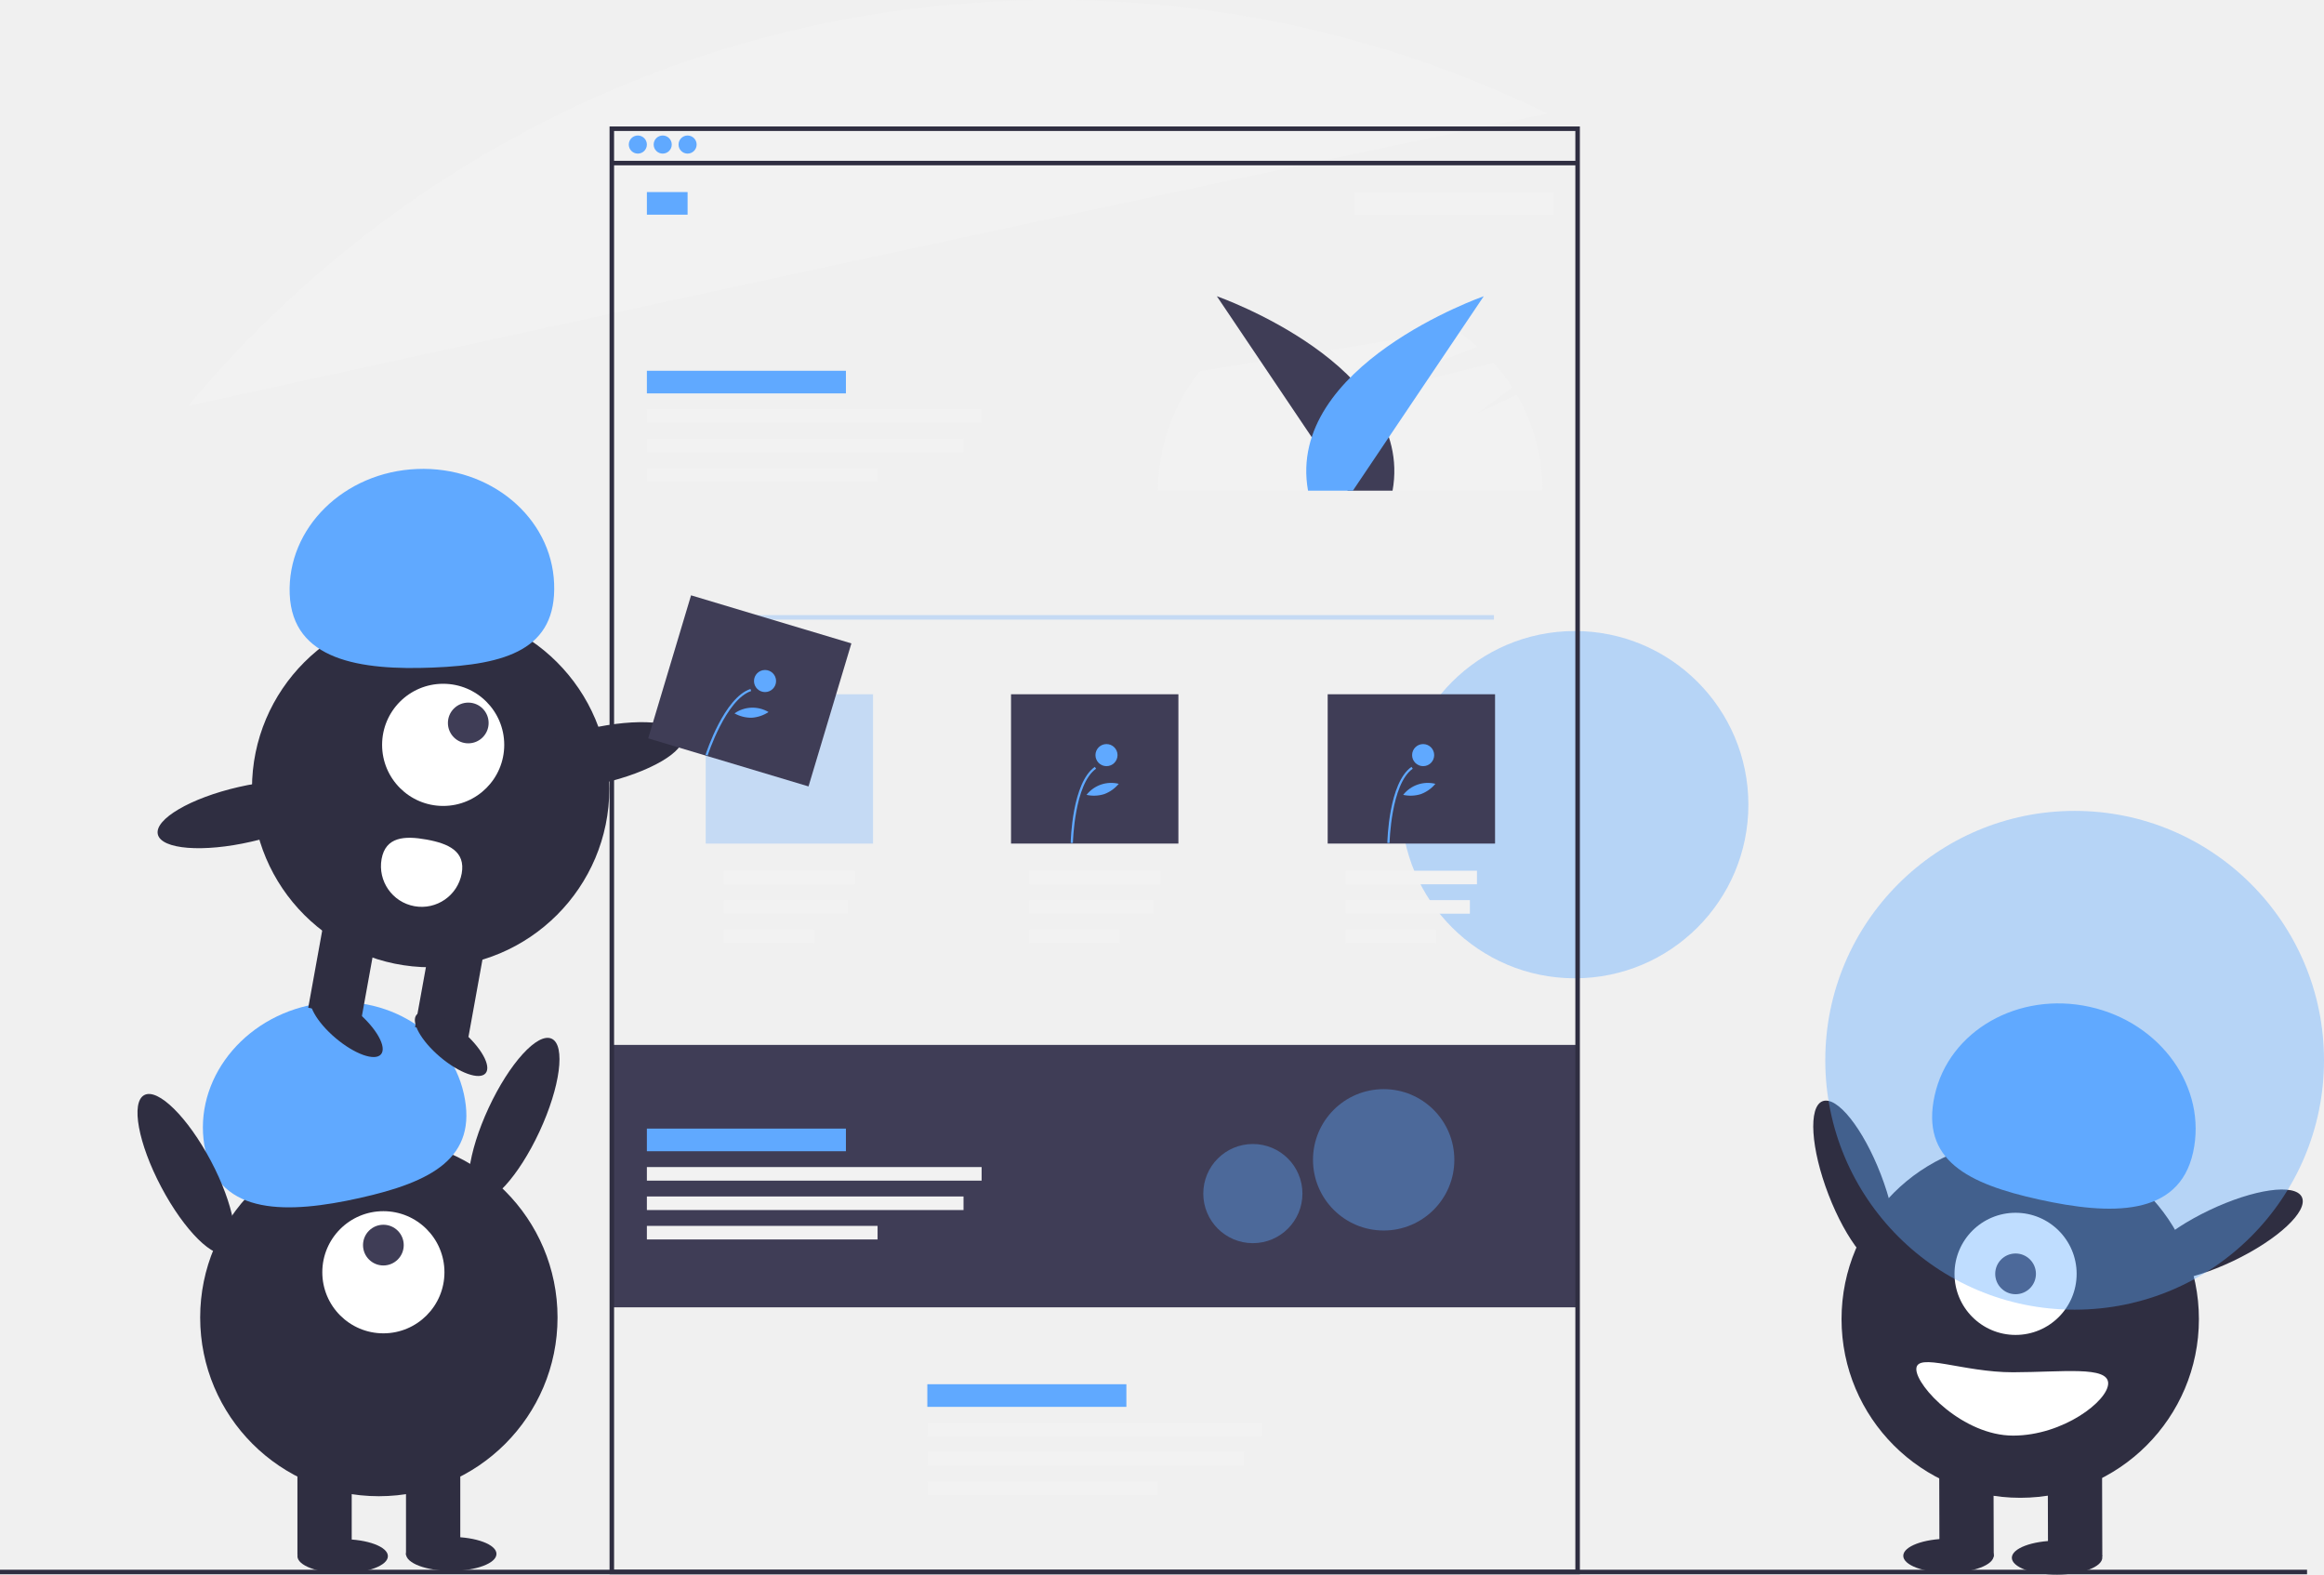
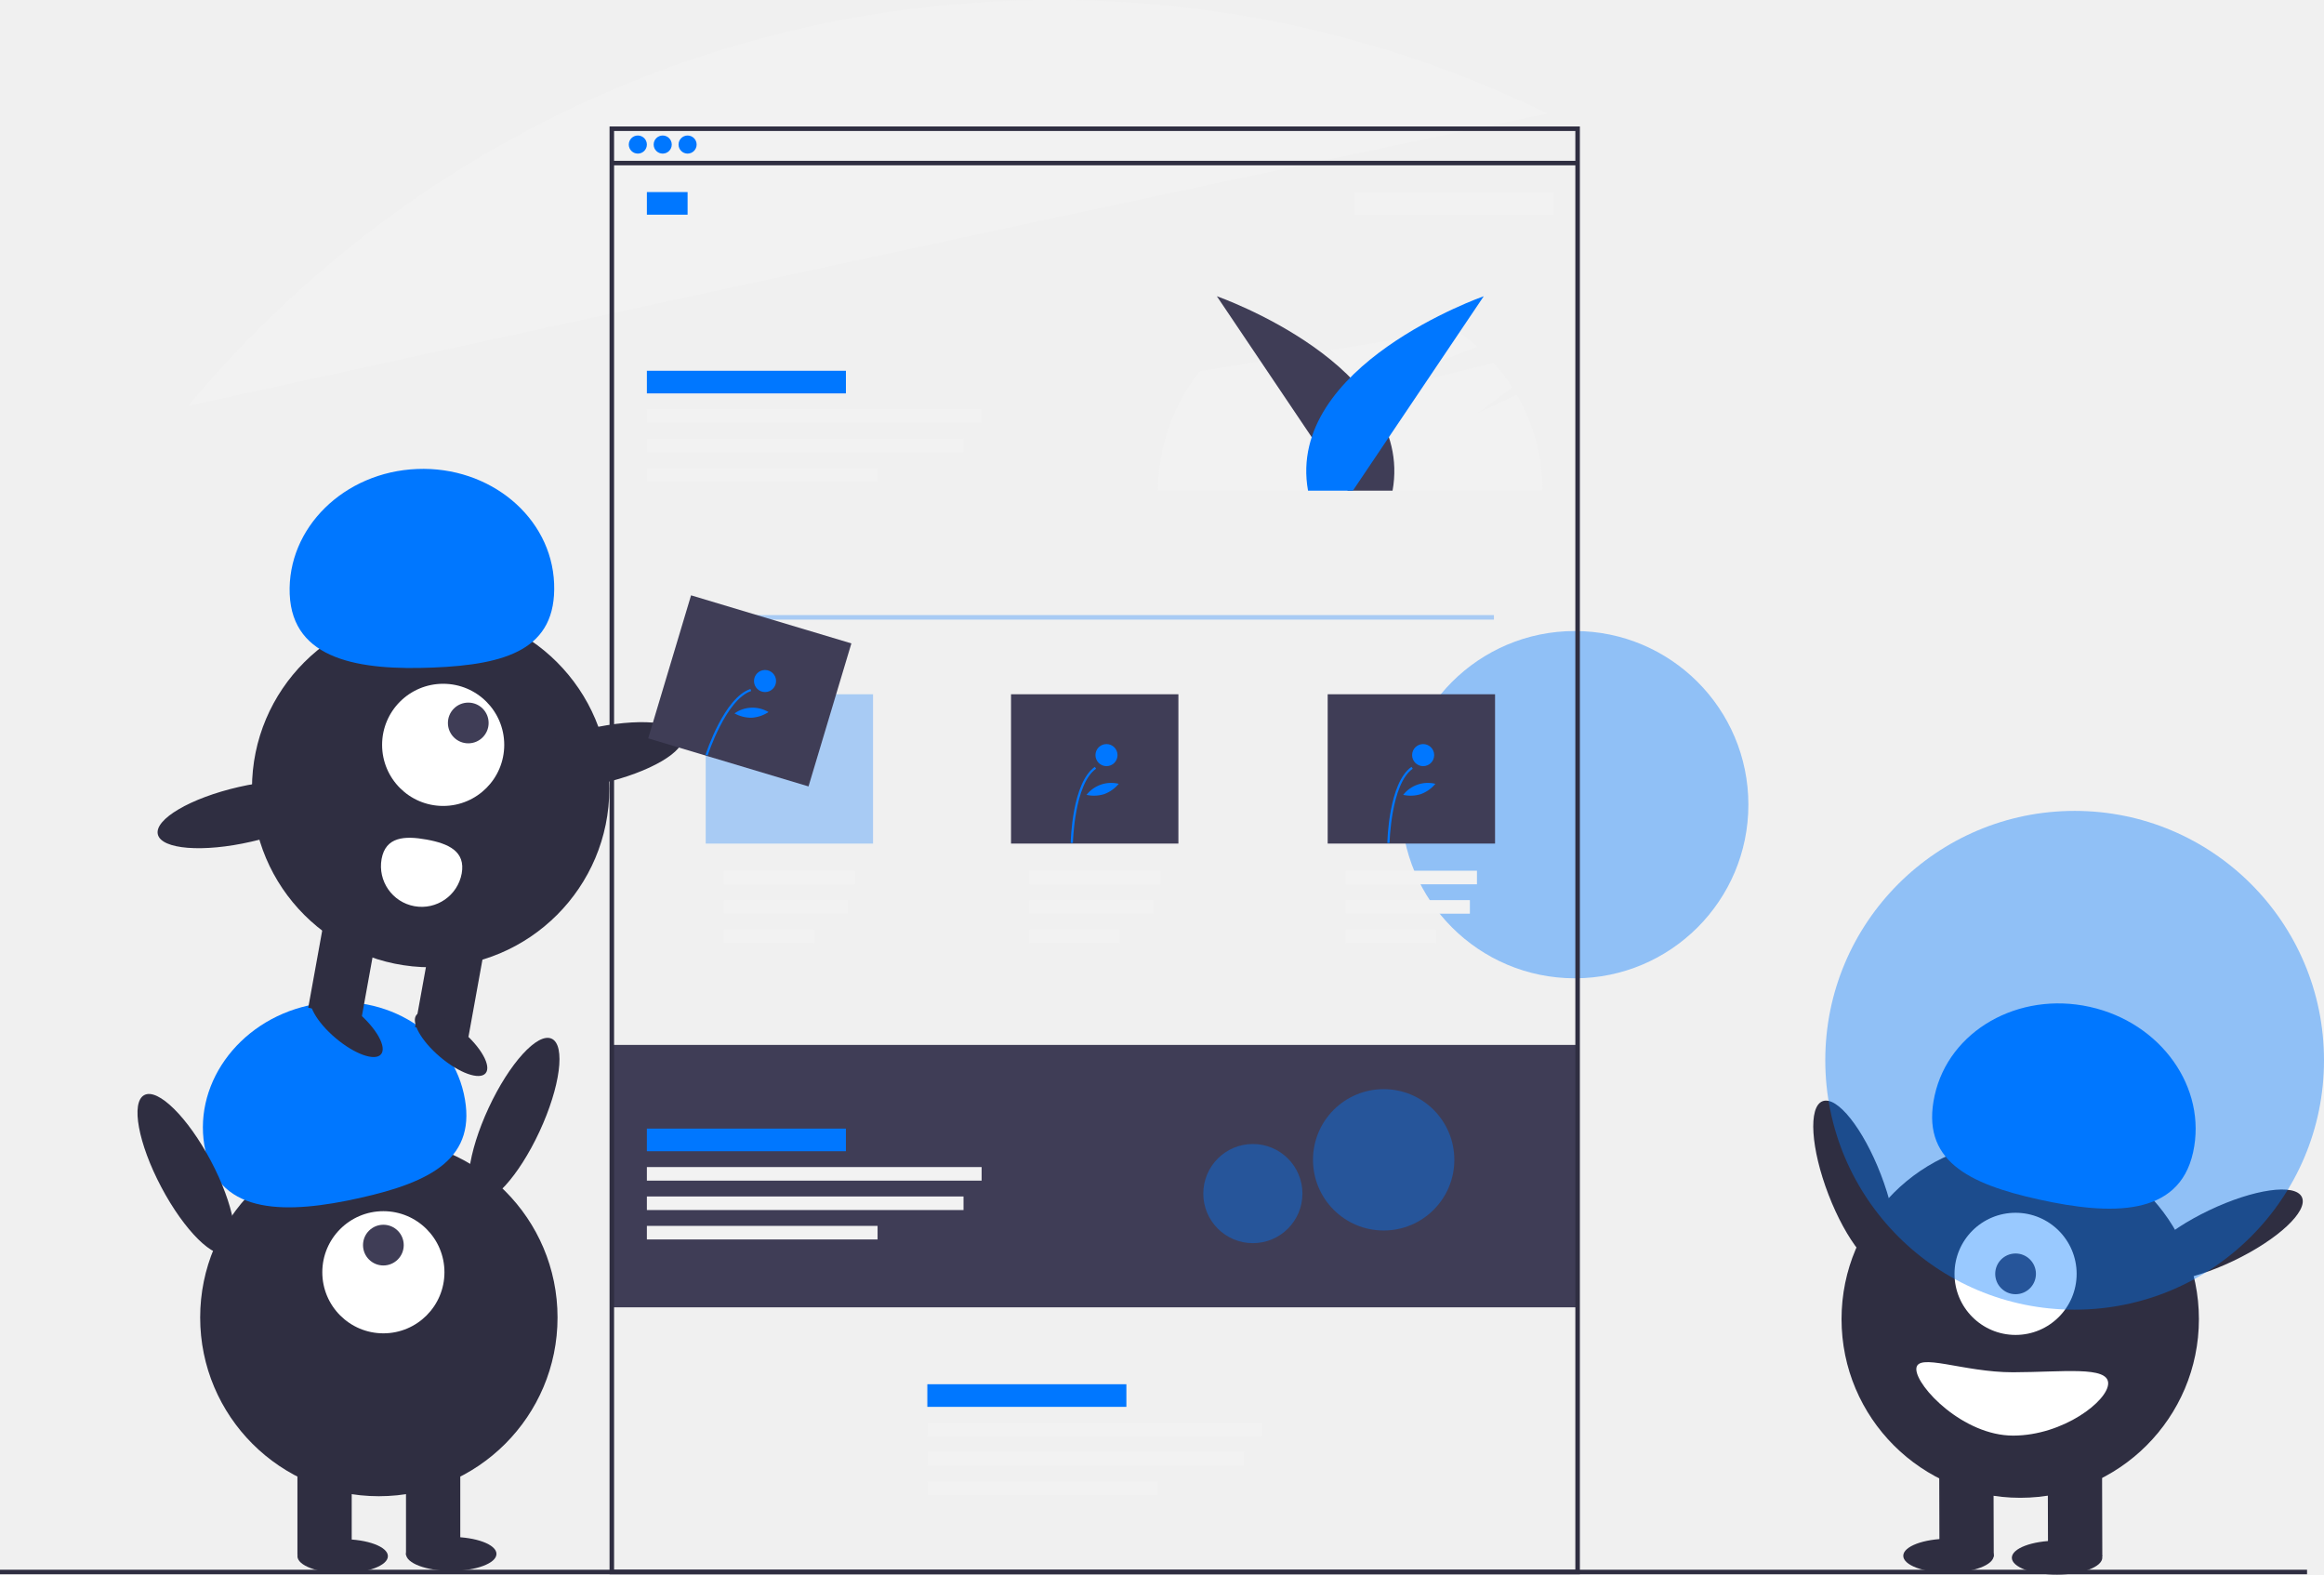
<svg xmlns="http://www.w3.org/2000/svg" id="ab0c8d57-73b5-4efc-a896-a2305a232bd8" data-name="Layer 1" width="1027.496" height="696.059" viewBox="0 0 1027.496 696.059">
-   <circle cx="696.248" cy="355.702" r="76.752" fill="#60a9ff" opacity="0.4" />
+   <circle cx="696.248" cy="355.702" r="76.752" fill="#07f" opacity="0.4" />
  <rect x="270" y="461.902" width="428" height="116" fill="#3f3d56" />
  <path d="M756.839,276.477l-17.09,8.088,15.125-11.31a85.352,85.352,0,0,0-8.258-10.867L672.499,280.81l66.948-25.538a85.339,85.339,0,0,0-9.722-7.41L616.789,266.052a84.639,84.639,0,0,0-18.537,52.82h170A84.594,84.594,0,0,0,756.839,276.477Z" transform="translate(-86.2521 -101.9706)" fill="#f2f2f2" />
  <path d="M770.375,152.166A495.972,495.972,0,0,0,552.252,101.971c-153.83,0-291.361,69.753-382.71,179.349C325.968,247.045,598.319,187.714,770.375,152.166Z" transform="translate(-86.2521 -101.9706)" fill="#f2f2f2" />
  <rect y="693.902" width="1020" height="2" fill="#2f2e41" />
  <path d="M682.116,318.873,624.252,232.922s87.631,30.593,77.686,85.951Z" transform="translate(-86.2521 -101.9706)" fill="#3f3d56" />
-   <path d="M684.388,318.873l57.864-85.951s-87.631,30.593-77.686,85.951Z" transform="translate(-86.2521 -101.9706)" fill="#60a9ff" />
+   <path d="M684.388,318.873l57.864-85.951s-87.631,30.593-77.686,85.951Z" transform="translate(-86.2521 -101.9706)" fill="#07f" />
  <path d="M784.752,797.873h-429v-640h429Zm-427-2h425v-636h-425Z" transform="translate(-86.2521 -101.9706)" fill="#2f2e41" />
  <rect x="271" y="71.083" width="427" height="2" fill="#2f2e41" />
-   <circle cx="282" cy="63.902" r="4" fill="#60a9ff" />
-   <circle cx="293" cy="63.902" r="4" fill="#60a9ff" />
-   <circle cx="304" cy="63.902" r="4" fill="#60a9ff" />
-   <rect x="286" y="84.902" width="18" height="10" fill="#60a9ff" />
-   <rect x="286" y="163.902" width="88" height="10" fill="#60a9ff" />
+   <circle cx="282" cy="63.902" r="4" fill="#07f" />
+   <circle cx="293" cy="63.902" r="4" fill="#07f" />
+   <circle cx="304" cy="63.902" r="4" fill="#07f" />
+   <rect x="286" y="84.902" width="18" height="10" fill="#07f" />
+   <rect x="286" y="163.902" width="88" height="10" fill="#07f" />
  <rect x="685.252" y="186.873" width="88" height="10" transform="translate(1372.252 281.7745) rotate(-180)" fill="#f2f2f2" />
  <rect x="286" y="180.902" width="148" height="6" fill="#f2f2f2" />
  <rect x="286" y="193.902" width="140" height="6" fill="#f2f2f2" />
  <rect x="286" y="206.902" width="102" height="6" fill="#f2f2f2" />
  <rect x="320" y="384.902" width="58" height="6" fill="#f2f2f2" />
  <rect x="320" y="397.902" width="54.865" height="6" fill="#f2f2f2" />
  <rect x="320" y="410.902" width="39.973" height="6" fill="#f2f2f2" />
  <rect x="455" y="384.902" width="58" height="6" fill="#f2f2f2" />
  <rect x="455" y="397.902" width="54.865" height="6" fill="#f2f2f2" />
  <rect x="455" y="410.902" width="39.973" height="6" fill="#f2f2f2" />
  <rect x="595" y="384.902" width="58" height="6" fill="#f2f2f2" />
  <rect x="595" y="397.902" width="54.865" height="6" fill="#f2f2f2" />
  <rect x="595" y="410.902" width="39.973" height="6" fill="#f2f2f2" />
-   <rect x="410" y="611.902" width="88" height="10" fill="#60a9ff" />
+   <rect x="410" y="611.902" width="88" height="10" fill="#07f" />
  <rect x="410" y="628.902" width="148" height="6" fill="#f2f2f2" />
  <rect x="410" y="641.902" width="140" height="6" fill="#f2f2f2" />
  <rect x="410" y="654.902" width="102" height="6" fill="#f2f2f2" />
-   <rect x="312.5" y="271.902" width="348" height="2" fill="#60a9ff" opacity="0.3" />
-   <rect x="312" y="306.902" width="74" height="66" fill="#60a9ff" opacity="0.3" />
+   <rect x="312.5" y="271.902" width="348" height="2" fill="#07f" opacity="0.3" />
+   <rect x="312" y="306.902" width="74" height="66" fill="#07f" opacity="0.3" />
  <rect x="447" y="306.902" width="74" height="66" fill="#3f3d56" />
  <rect x="587" y="306.902" width="74" height="66" fill="#3f3d56" />
-   <path d="M560.611,474.595l-.976-.019c.021-1.081.631-26.561,10.662-33.604l.561.799C561.231,448.53,560.615,474.335,560.611,474.595Z" transform="translate(-86.2521 -101.9706)" fill="#60a9ff" />
-   <circle cx="489.206" cy="333.798" r="4.881" fill="#60a9ff" />
-   <path d="M574.471,453.004a15.198,15.198,0,0,1-7.841.339,13.85,13.85,0,0,1,14.24-4.884A15.198,15.198,0,0,1,574.471,453.004Z" transform="translate(-86.2521 -101.9706)" fill="#60a9ff" />
-   <path d="M700.611,474.595l-.976-.019c.021-1.081.631-26.561,10.662-33.604l.561.799C701.231,448.53,700.615,474.335,700.611,474.595Z" transform="translate(-86.2521 -101.9706)" fill="#60a9ff" />
-   <circle cx="629.206" cy="333.798" r="4.881" fill="#60a9ff" />
-   <path d="M714.471,453.004a15.198,15.198,0,0,1-7.841.339,13.85,13.85,0,0,1,14.24-4.884A15.198,15.198,0,0,1,714.471,453.004Z" transform="translate(-86.2521 -101.9706)" fill="#60a9ff" />
-   <rect x="286" y="498.902" width="88" height="10" fill="#60a9ff" />
+   <path d="M560.611,474.595l-.976-.019c.021-1.081.631-26.561,10.662-33.604l.561.799C561.231,448.53,560.615,474.335,560.611,474.595Z" transform="translate(-86.2521 -101.9706)" fill="#07f" />
+   <circle cx="489.206" cy="333.798" r="4.881" fill="#07f" />
+   <path d="M574.471,453.004a15.198,15.198,0,0,1-7.841.339,13.85,13.85,0,0,1,14.24-4.884A15.198,15.198,0,0,1,574.471,453.004Z" transform="translate(-86.2521 -101.9706)" fill="#07f" />
+   <path d="M700.611,474.595l-.976-.019c.021-1.081.631-26.561,10.662-33.604l.561.799C701.231,448.53,700.615,474.335,700.611,474.595Z" transform="translate(-86.2521 -101.9706)" fill="#07f" />
+   <circle cx="629.206" cy="333.798" r="4.881" fill="#07f" />
+   <path d="M714.471,453.004a15.198,15.198,0,0,1-7.841.339,13.85,13.85,0,0,1,14.24-4.884A15.198,15.198,0,0,1,714.471,453.004Z" transform="translate(-86.2521 -101.9706)" fill="#07f" />
+   <rect x="286" y="498.902" width="88" height="10" fill="#07f" />
  <rect x="286" y="515.902" width="148" height="6" fill="#f2f2f2" />
  <rect x="286" y="528.902" width="140" height="6" fill="#f2f2f2" />
  <rect x="286" y="541.902" width="102" height="6" fill="#f2f2f2" />
-   <circle cx="611.752" cy="512.702" r="31.248" fill="#60a9ff" opacity="0.4" />
-   <circle cx="553.92" cy="527.626" r="21.92" fill="#60a9ff" opacity="0.4" />
+   <circle cx="611.752" cy="512.702" r="31.248" fill="#07f" opacity="0.4" />
+   <circle cx="553.92" cy="527.626" r="21.92" fill="#07f" opacity="0.4" />
  <circle cx="167.5" cy="582.402" r="79" fill="#2f2e41" />
  <rect x="131.5" y="644.402" width="24" height="43" fill="#2f2e41" />
  <rect x="179.5" y="644.402" width="24" height="43" fill="#2f2e41" />
  <ellipse cx="151.5" cy="687.902" rx="20" ry="7.5" fill="#2f2e41" />
  <ellipse cx="199.5" cy="686.902" rx="20" ry="7.5" fill="#2f2e41" />
  <circle cx="169.5" cy="562.402" r="27" fill="#fff" />
  <circle cx="169.5" cy="550.402" r="9" fill="#3f3d56" />
-   <path d="M177.119,610.905c-6.379-28.568,14.012-57.434,45.544-64.475s62.265,10.41,68.644,38.978-14.519,39.104-46.051,46.145S183.498,639.472,177.119,610.905Z" transform="translate(-86.2521 -101.9706)" fill="#60a9ff" />
+   <path d="M177.119,610.905c-6.379-28.568,14.012-57.434,45.544-64.475s62.265,10.41,68.644,38.978-14.519,39.104-46.051,46.145S183.498,639.472,177.119,610.905Z" transform="translate(-86.2521 -101.9706)" fill="#07f" />
  <ellipse cx="313.528" cy="596.957" rx="39.5" ry="12.4" transform="translate(-446.2098 527.7579) rotate(-65.07683)" fill="#2f2e41" />
  <ellipse cx="168.528" cy="620.957" rx="12.4" ry="39.5" transform="translate(-357.1725 49.01394) rotate(-27.89329)" fill="#2f2e41" />
  <ellipse cx="906.255" cy="625.623" rx="12.4" ry="39.5" transform="translate(-250.6156 265.819) rotate(-21.07832)" fill="#2f2e41" />
  <circle cx="893.19" cy="583.104" r="79" fill="#2f2e41" />
  <rect x="991.675" y="747.007" width="24" height="43" transform="matrix(-1, 0.0028, -0.0028, -1, 1923.247, 1432.229)" fill="#2f2e41" />
  <rect x="943.676" y="747.141" width="24" height="43" transform="translate(1827.248 1432.632) rotate(179.8395)" fill="#2f2e41" />
  <ellipse cx="995.737" cy="790.529" rx="20" ry="7.5" transform="translate(-88.46246 -99.17847) rotate(-0.16049)" fill="#2f2e41" />
  <ellipse cx="947.734" cy="789.664" rx="20" ry="7.5" transform="translate(-88.46023 -99.31292) rotate(-0.16049)" fill="#2f2e41" />
  <circle cx="891.134" cy="563.109" r="27" fill="#fff" />
  <circle cx="891.134" cy="563.109" r="9" fill="#3f3d56" />
-   <path d="M1055.868,611.392c6.299-28.585-14.173-57.394-45.724-64.347s-62.236,10.584-68.535,39.17,14.628,39.063,46.18,46.015S1049.569,639.978,1055.868,611.392Z" transform="translate(-86.2521 -101.9706)" fill="#60a9ff" />
+   <path d="M1055.868,611.392c6.299-28.585-14.173-57.394-45.724-64.347s-62.236,10.584-68.535,39.17,14.628,39.063,46.18,46.015S1049.569,639.978,1055.868,611.392Z" transform="translate(-86.2521 -101.9706)" fill="#07f" />
  <ellipse cx="1068.319" cy="648.169" rx="39.5" ry="12.4" transform="translate(-261.3017 421.8477) rotate(-25.53475)" fill="#2f2e41" />
  <path d="M1018.326,713.466c.022,7.732-19.844,23.056-41.935,23.118s-42.865-21.648-42.887-29.38,20.717,1.442,42.809,1.38S1018.304,705.734,1018.326,713.466Z" transform="translate(-86.2521 -101.9706)" fill="#fff" />
-   <circle cx="917.248" cy="468.702" r="110.248" fill="#60a9ff" opacity="0.4" />
+   <circle cx="917.248" cy="468.702" r="110.248" fill="#07f" opacity="0.4" />
  <circle cx="190.405" cy="348.59" r="79" fill="#2f2e41" />
  <rect x="226.167" y="506.95" width="24" height="43" transform="translate(11.69174 -135.9442) rotate(10.26106)" fill="#2f2e41" />
  <rect x="273.399" y="515.501" width="24" height="43" transform="translate(13.97028 -144.2211) rotate(10.26106)" fill="#2f2e41" />
  <ellipse cx="285.687" cy="563.475" rx="7.5" ry="20" transform="translate(-415.1887 315.3571) rotate(-49.73894)" fill="#2f2e41" />
  <ellipse cx="239.439" cy="555.103" rx="7.5" ry="20" transform="translate(-425.1591 277.1032) rotate(-49.73894)" fill="#2f2e41" />
  <circle cx="195.936" cy="329.266" r="27" fill="#fff" />
  <circle cx="207.032" cy="319.588" r="9" fill="#3f3d56" />
-   <path d="M214.337,364.617c-1.188-29.247,24.019-54.019,56.301-55.331s59.415,21.335,60.603,50.582-21.252,35.892-53.534,37.203S215.525,393.864,214.337,364.617Z" transform="translate(-86.2521 -101.9706)" fill="#60a9ff" />
+   <path d="M214.337,364.617c-1.188-29.247,24.019-54.019,56.301-55.331s59.415,21.335,60.603,50.582-21.252,35.892-53.534,37.203S215.525,393.864,214.337,364.617Z" transform="translate(-86.2521 -101.9706)" fill="#07f" />
  <ellipse cx="349.603" cy="436.168" rx="39.5" ry="12.4" transform="translate(-174.8644 -12.8362) rotate(-12.9101)" fill="#2f2e41" />
  <ellipse cx="194.528" cy="461.957" rx="39.5" ry="12.4" transform="translate(-184.5461 -46.83125) rotate(-12.9101)" fill="#2f2e41" />
  <path d="M254.96,481.694a18,18,0,0,0,35.424,6.413c1.771-9.782-5.792-13.244-15.575-15.014S256.73,471.912,254.96,481.694Z" transform="translate(-86.2521 -101.9706)" fill="#fff" />
  <rect x="380.752" y="374.373" width="74" height="66" transform="translate(48.33035 -204.7786) rotate(16.68876)" fill="#3f3d56" />
-   <path d="M399.12,435.948l-.93-.299c.331-1.03,8.232-25.261,19.863-29.127l.308.926C407.199,411.159,399.199,435.701,399.12,435.948Z" transform="translate(-86.2521 -101.9706)" fill="#60a9ff" />
-   <circle cx="338.24" cy="301.05" r="4.881" fill="#60a9ff" />
-   <path d="M418.597,419.247a15.198,15.198,0,0,1-7.608-1.928,13.85,13.85,0,0,1,15.043-.589A15.198,15.198,0,0,1,418.597,419.247Z" transform="translate(-86.2521 -101.9706)" fill="#60a9ff" />
+   <path d="M399.12,435.948l-.93-.299c.331-1.03,8.232-25.261,19.863-29.127l.308.926C407.199,411.159,399.199,435.701,399.12,435.948Z" transform="translate(-86.2521 -101.9706)" fill="#07f" />
+   <circle cx="338.24" cy="301.05" r="4.881" fill="#07f" />
+   <path d="M418.597,419.247a15.198,15.198,0,0,1-7.608-1.928,13.85,13.85,0,0,1,15.043-.589A15.198,15.198,0,0,1,418.597,419.247Z" transform="translate(-86.2521 -101.9706)" fill="#07f" />
</svg>
